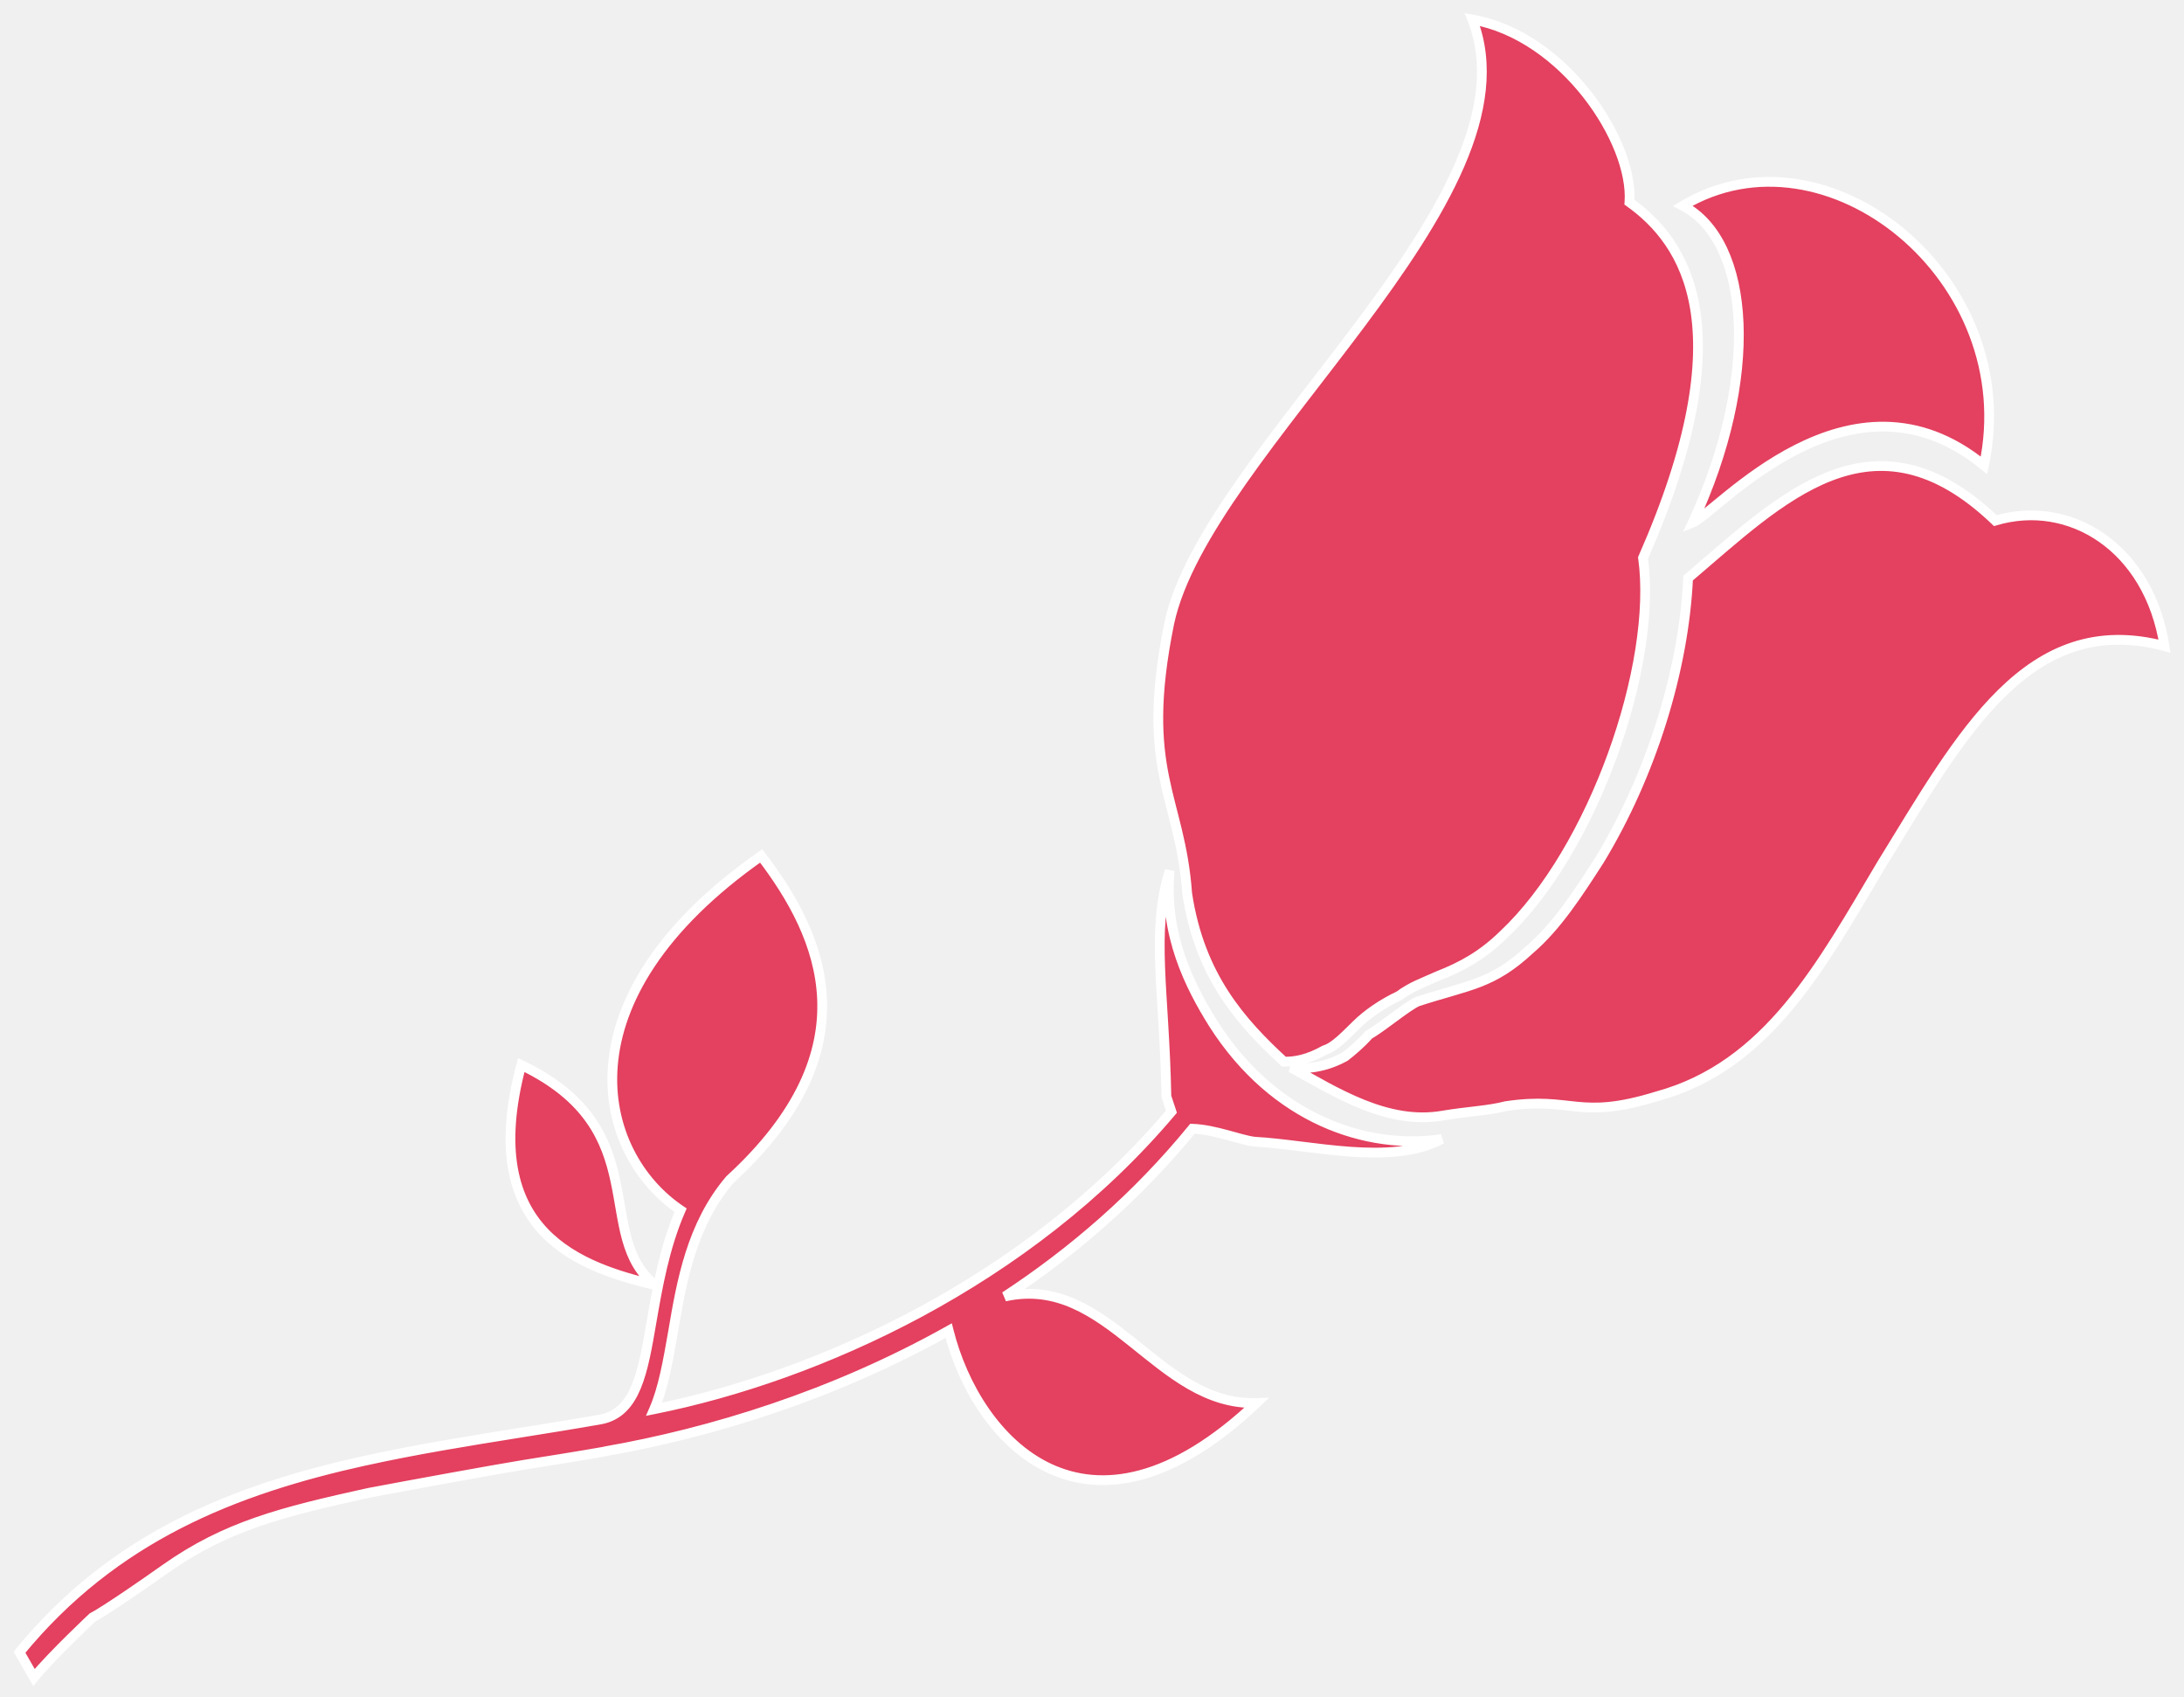
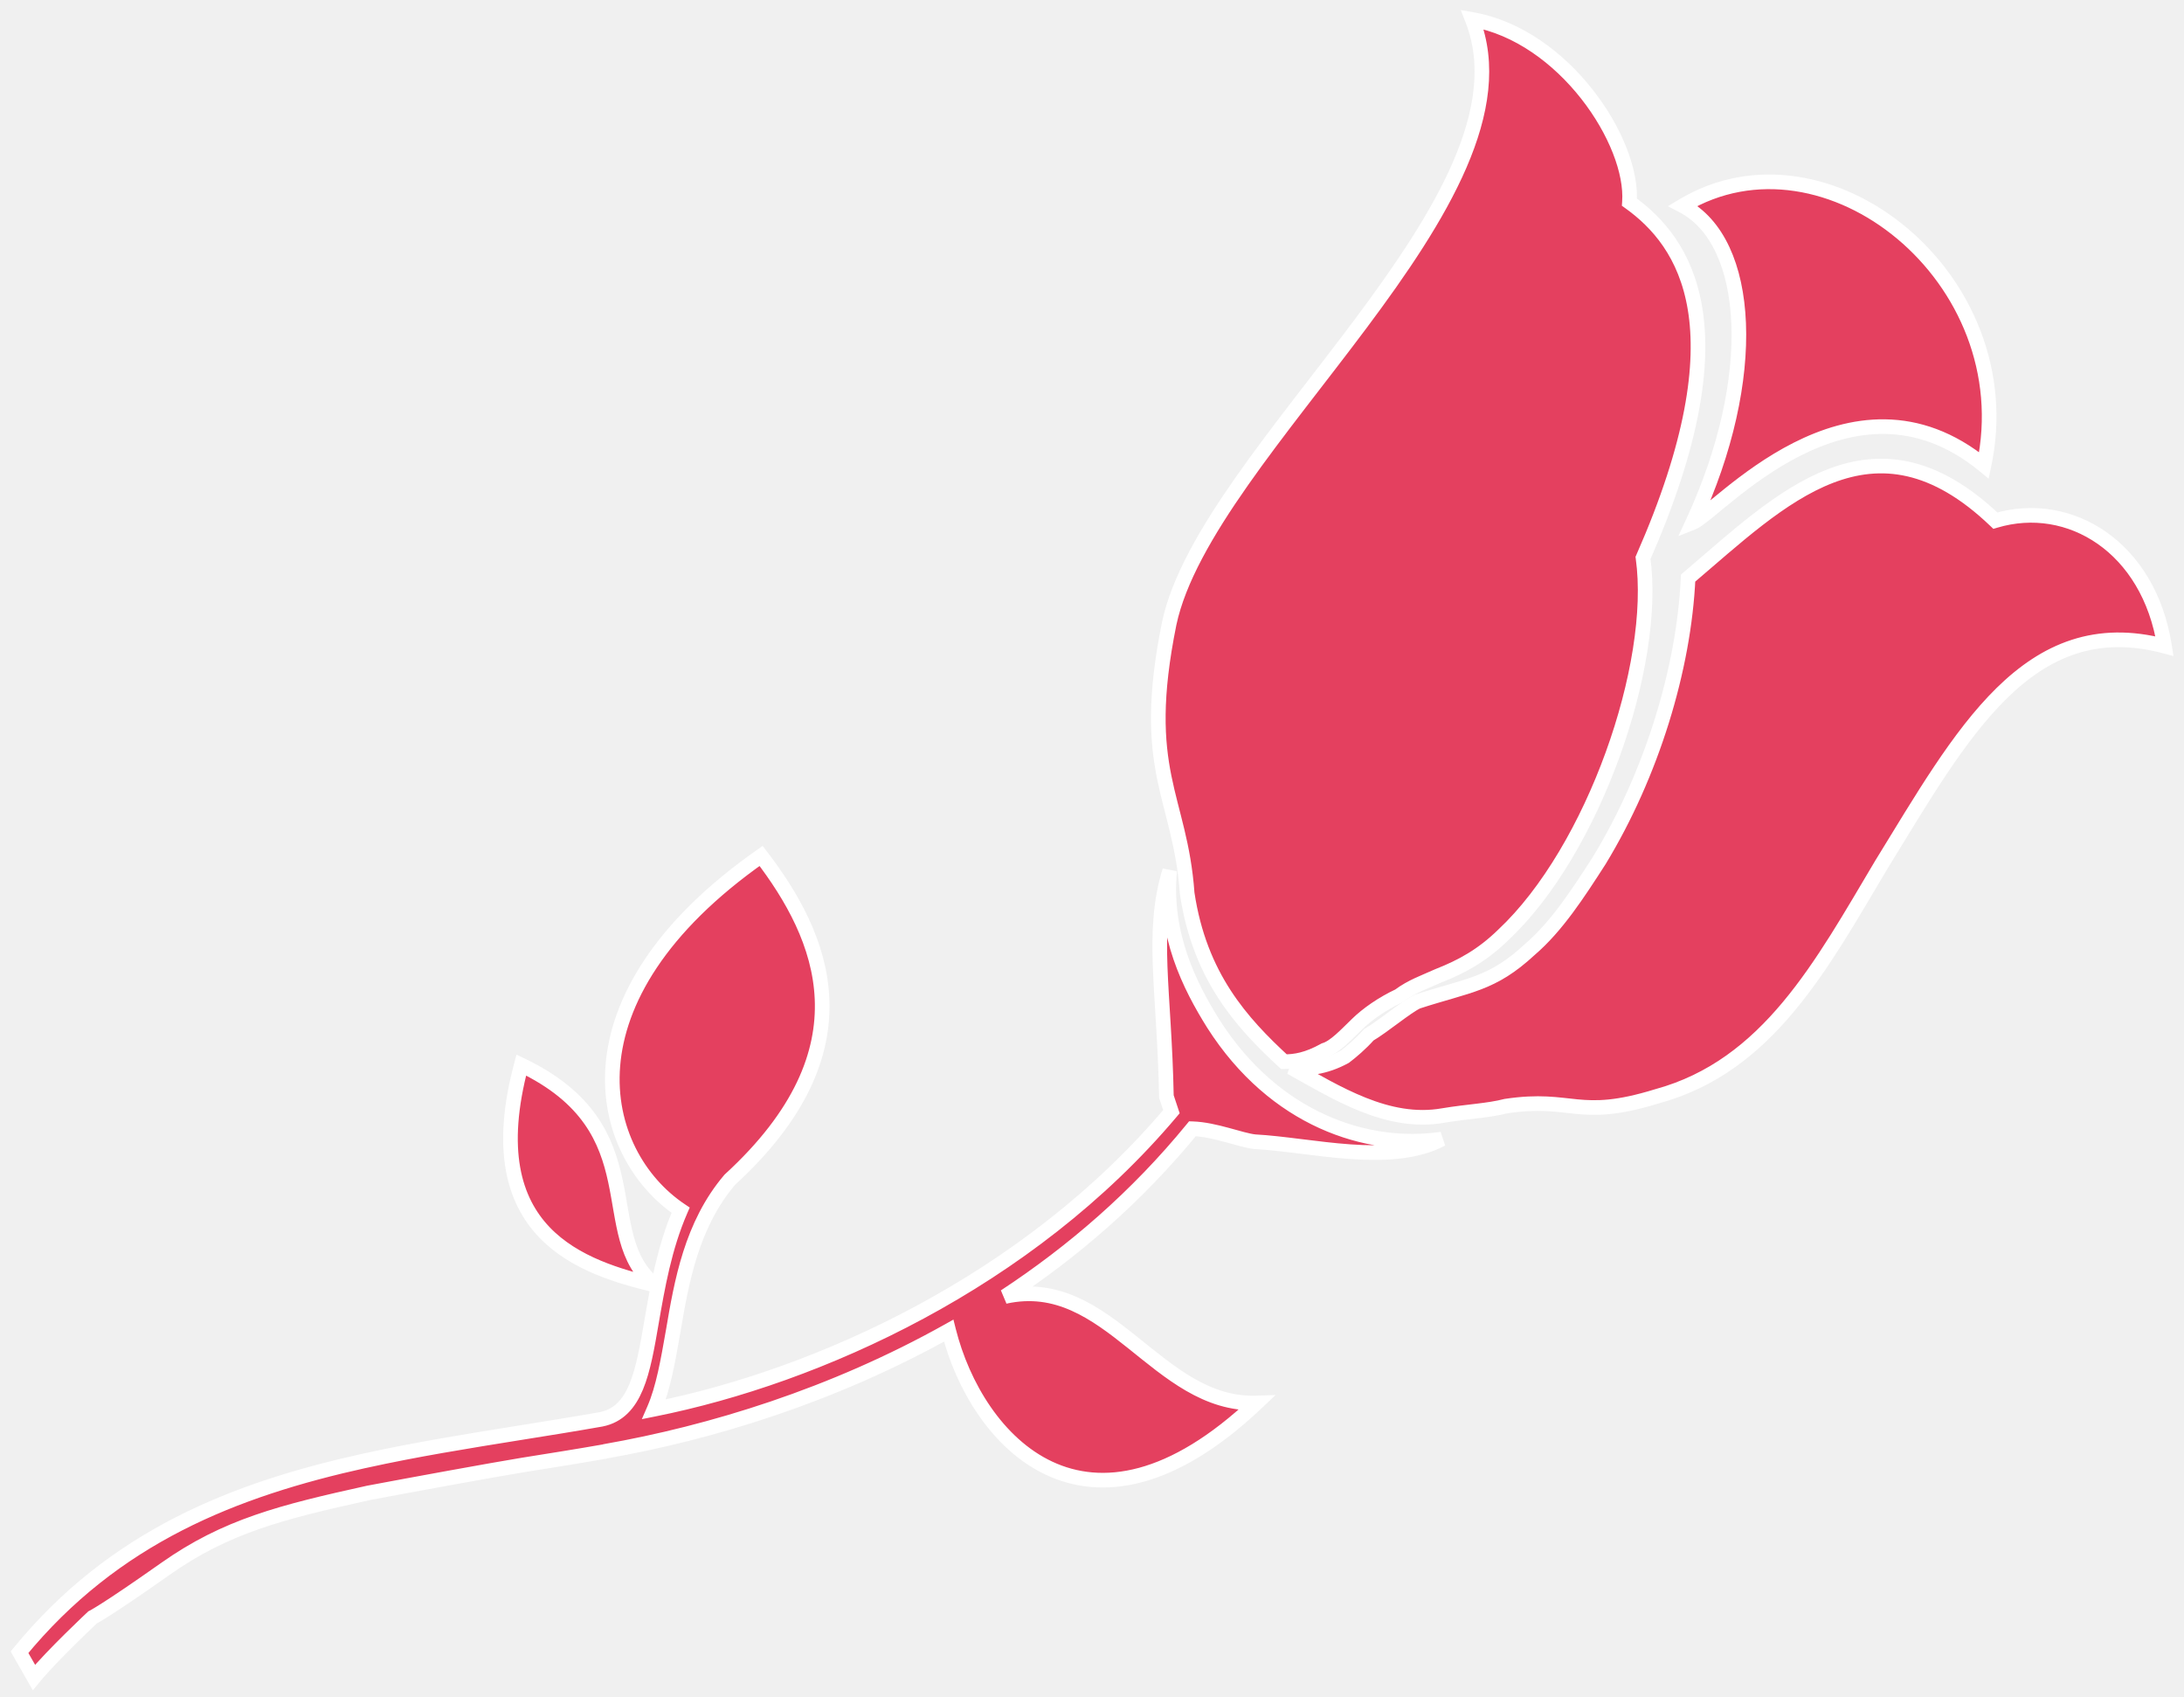
<svg xmlns="http://www.w3.org/2000/svg" style="isolation:isolate" viewBox="0 0 224 174" width="224" height="174">
  <defs>
    <style>
    .sto{
      stroke-dasharray:2000;
      stroke-dashoffset:0;
-       -webkit-animation: dash 10s linear forwards;
-       animation: dash 10s linear forwards;
+       -webkit-animation: dash 9s linear forwards;
+       animation: dash 9s linear forwards;
    }


    @-webkit-keyframes dash{
      0%{
        stroke-dashoffset:2000;

      }
      100%{
        stroke-dashoffset:0;
      }
    }
  </style>
  </defs>
  <g clip-path="url(#_clipPath_bQgMzvxAndd1vlZ6dPTMjLeyauy1xiO6)">
    <rect width="224" height="174" fill-opacity="0" />
    <g>
-       <path class="sto" d=" M 204.65 53.384 C 192.104 41.382 182.633 51.216 173.139 59.275 C 172.712 68.566 169.413 79.385 164.026 88.232 C 161.849 91.609 159.672 94.985 156.911 97.351 C 153.006 100.974 150.672 100.974 145.375 102.699 C 144.253 103.216 141.873 105.237 140.392 106.1 C 139.584 107.012 138.597 107.85 137.946 108.342 C 135.881 109.476 133.973 109.649 132.402 109.451 C 137.048 112.014 142.3 115.391 148.023 114.38 C 150.515 113.961 152.647 113.888 154.442 113.419 C 161.333 112.384 161.804 114.923 169.951 112.409 C 181.353 109.304 186.83 98.953 192.979 88.627 C 201.149 75.368 207.995 62.552 222 66.249 C 220.406 56.071 212.237 51.117 204.65 53.384 Z " fill="#e4405f" vector-effect="non-scaling-stroke" stroke-width="1" stroke="#fff" stroke-linejoin="miter" stroke-linecap="butt" stroke-miterlimit="4" />
-       <path class="sto" d=" M 173.61 53.582 C 176.056 52.62 189.725 36.453 203.483 47.716 C 207.568 28.542 187.279 12.302 172.6 21.1 C 179.625 24.772 180.5 38.745 173.61 53.582 Z " fill="#e4405f" vector-effect="non-scaling-stroke" stroke-width="1" stroke="#fff" stroke-linejoin="miter" stroke-linecap="butt" stroke-miterlimit="4" />
-       <path class="sto" d=" M 131.684 108.86 C 132.851 108.86 134.085 108.663 135.858 107.677 C 136.891 107.381 138.058 106.1 139.158 105.04 C 140.235 103.98 141.806 102.896 143.489 102.107 C 144.769 101.146 146.093 100.703 147.507 100.062 C 149.953 99.101 152.018 97.967 154.173 95.872 C 163.443 87.197 170.041 68.147 168.515 57.204 C 178.884 33.669 172.847 24.821 167.123 20.73 C 167.572 14.52 160.413 3.651 151.008 2 C 158.191 20.311 123.716 46.139 119.923 63.908 C 116.826 79.163 121.045 81.578 121.763 91.609 C 123.043 100.136 127.352 104.867 131.684 108.86 Z " fill="#e4405f" vector-effect="non-scaling-stroke" stroke-width="1" stroke="rgb(255,255,255)" stroke-linejoin="miter" stroke-linecap="butt" stroke-miterlimit="4" />
-       <path class="sto" d=" M 124.457 104.991 C 122.033 101.121 119.339 95.798 119.968 89.267 C 118.015 95.601 119.429 101.59 119.631 112.433 L 120.147 113.986 C 105.424 131.459 83.855 141.145 67.089 144.496 C 68.031 142.328 68.503 139.567 69.041 136.511 C 69.894 131.484 70.904 125.594 74.855 120.961 C 89.488 107.554 84.371 95.995 78.064 87.764 C 57.146 102.428 61.186 118.299 69.805 124.09 C 68.144 127.91 67.448 131.952 66.819 135.575 C 65.944 140.676 65.226 144.817 61.657 145.531 L 61.657 145.531 C 58.874 146.024 56.091 146.468 53.308 146.912 C 47.921 147.774 42.602 148.637 37.462 149.77 L 37.44 149.77 C 24.04 152.728 11.718 157.558 2 169.412 L 3.481 172 C 5.389 169.683 9.496 165.839 9.496 165.839 C 9.496 165.839 10.753 165.247 16.97 160.861 C 23.188 156.474 28.866 155.044 37.799 153.073 L 37.799 153.073 C 42.108 152.259 50.457 150.732 53.622 150.214 C 56.405 149.77 59.211 149.327 62.016 148.834 L 62.016 148.834 L 62.084 148.809 C 72.902 146.912 85.426 143.092 97.299 136.438 C 100.127 147.7 111.461 160.343 128.878 143.856 C 118.644 144.201 113.773 130.572 103.067 132.938 C 110.047 128.354 116.624 122.686 122.302 115.736 C 124.636 115.81 127.262 116.919 128.699 117.067 C 134.377 117.362 142.659 119.58 147.866 116.796 C 140.213 117.929 130.719 114.799 124.457 104.991 Z " fill="#e4405f" vector-effect="non-scaling-stroke" stroke-width="1" stroke="rgb(255,255,255)" stroke-linejoin="miter" stroke-linecap="butt" stroke-miterlimit="4" />
-       <path class="sto" d=" M 67.223 131.78 C 60.759 126.703 67.313 115.81 53.465 109.205 C 48.819 126.604 59.817 129.981 67.223 131.78 Z " fill="#e4405f" vector-effect="non-scaling-stroke" stroke-width="1" stroke="rgb(255,255,255)" stroke-linejoin="miter" stroke-linecap="butt" stroke-miterlimit="4" />
+       <path class="sto" d=" M 204.65 53.384 C 192.104 41.382 182.633 51.216 173.139 59.275 C 172.712 68.566 169.413 79.385 164.026 88.232 C 161.849 91.609 159.672 94.985 156.911 97.351 C 153.006 100.974 150.672 100.974 145.375 102.699 C 144.253 103.216 141.873 105.237 140.392 106.1 C 139.584 107.012 138.597 107.85 137.946 108.342 C 135.881 109.476 133.973 109.649 132.402 109.451 C 137.048 112.014 142.3 115.391 148.023 114.38 C 150.515 113.961 152.647 113.888 154.442 113.419 C 161.333 112.384 161.804 114.923 169.951 112.409 C 181.353 109.304 186.83 98.953 192.979 88.627 C 201.149 75.368 207.995 62.552 222 66.249 C 220.406 56.071 212.237 51.117 204.65 53.384 Z " fill="#e4405f" vector-effect="non-scaling-stroke" stroke-width="1.5" stroke="#fff" stroke-linejoin="miter" stroke-linecap="butt" stroke-miterlimit="4" />
+       <path class="sto" d=" M 173.61 53.582 C 176.056 52.62 189.725 36.453 203.483 47.716 C 207.568 28.542 187.279 12.302 172.6 21.1 C 179.625 24.772 180.5 38.745 173.61 53.582 Z " fill="#e4405f" vector-effect="non-scaling-stroke" stroke-width="1.5" stroke="#fff" stroke-linejoin="miter" stroke-linecap="butt" stroke-miterlimit="4" />
+       <path class="sto" d=" M 131.684 108.86 C 132.851 108.86 134.085 108.663 135.858 107.677 C 136.891 107.381 138.058 106.1 139.158 105.04 C 140.235 103.98 141.806 102.896 143.489 102.107 C 144.769 101.146 146.093 100.703 147.507 100.062 C 149.953 99.101 152.018 97.967 154.173 95.872 C 163.443 87.197 170.041 68.147 168.515 57.204 C 178.884 33.669 172.847 24.821 167.123 20.73 C 167.572 14.52 160.413 3.651 151.008 2 C 158.191 20.311 123.716 46.139 119.923 63.908 C 116.826 79.163 121.045 81.578 121.763 91.609 C 123.043 100.136 127.352 104.867 131.684 108.86 Z " fill="#e4405f" vector-effect="non-scaling-stroke" stroke-width="1.5" stroke="rgb(255,255,255)" stroke-linejoin="miter" stroke-linecap="butt" stroke-miterlimit="4" />
+       <path class="sto" d=" M 124.457 104.991 C 122.033 101.121 119.339 95.798 119.968 89.267 C 118.015 95.601 119.429 101.59 119.631 112.433 L 120.147 113.986 C 105.424 131.459 83.855 141.145 67.089 144.496 C 68.031 142.328 68.503 139.567 69.041 136.511 C 69.894 131.484 70.904 125.594 74.855 120.961 C 89.488 107.554 84.371 95.995 78.064 87.764 C 57.146 102.428 61.186 118.299 69.805 124.09 C 68.144 127.91 67.448 131.952 66.819 135.575 C 65.944 140.676 65.226 144.817 61.657 145.531 L 61.657 145.531 C 58.874 146.024 56.091 146.468 53.308 146.912 C 47.921 147.774 42.602 148.637 37.462 149.77 L 37.44 149.77 C 24.04 152.728 11.718 157.558 2 169.412 L 3.481 172 C 5.389 169.683 9.496 165.839 9.496 165.839 C 9.496 165.839 10.753 165.247 16.97 160.861 C 23.188 156.474 28.866 155.044 37.799 153.073 L 37.799 153.073 C 42.108 152.259 50.457 150.732 53.622 150.214 C 56.405 149.77 59.211 149.327 62.016 148.834 L 62.016 148.834 L 62.084 148.809 C 72.902 146.912 85.426 143.092 97.299 136.438 C 100.127 147.7 111.461 160.343 128.878 143.856 C 118.644 144.201 113.773 130.572 103.067 132.938 C 110.047 128.354 116.624 122.686 122.302 115.736 C 124.636 115.81 127.262 116.919 128.699 117.067 C 134.377 117.362 142.659 119.58 147.866 116.796 C 140.213 117.929 130.719 114.799 124.457 104.991 Z " fill="#e4405f" vector-effect="non-scaling-stroke" stroke-width="1.5" stroke="rgb(255,255,255)" stroke-linejoin="miter" stroke-linecap="butt" stroke-miterlimit="4" />
+       <path class="sto" d=" M 67.223 131.78 C 60.759 126.703 67.313 115.81 53.465 109.205 C 48.819 126.604 59.817 129.981 67.223 131.78 Z " fill="#e4405f" vector-effect="non-scaling-stroke" stroke-width="1.5" stroke="rgb(255,255,255)" stroke-linejoin="miter" stroke-linecap="butt" stroke-miterlimit="4" />
    </g>
  </g>
</svg>
